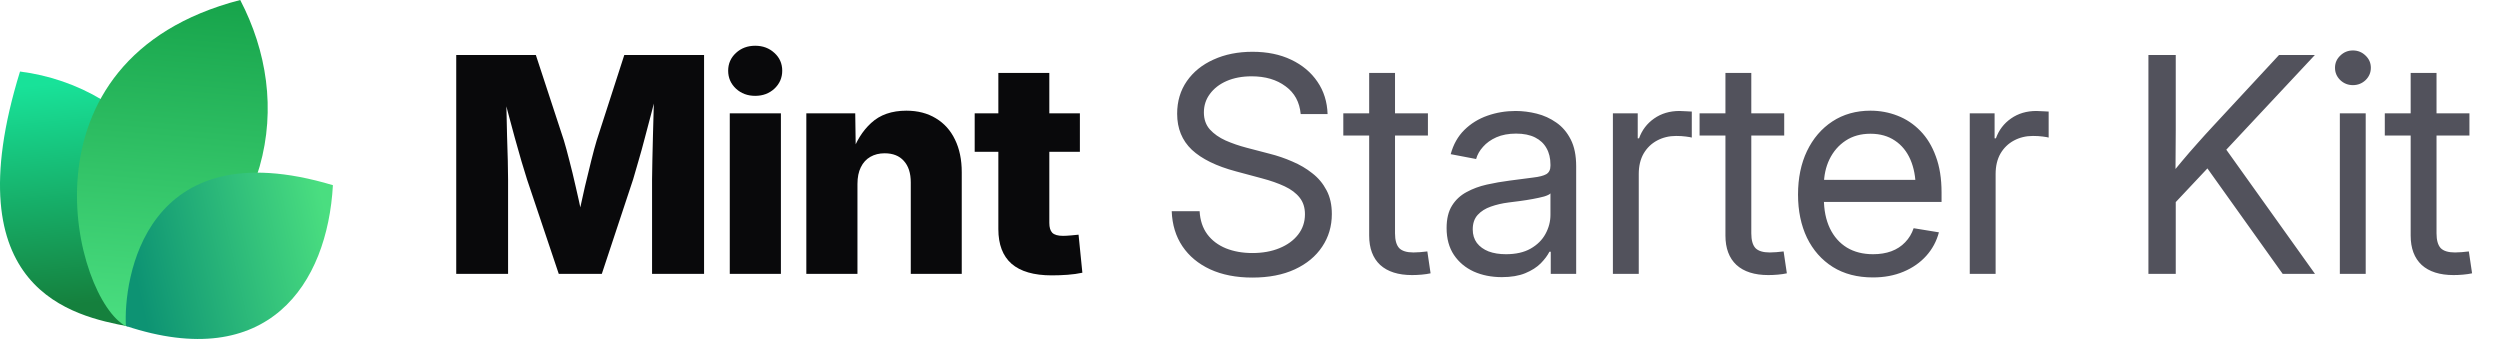
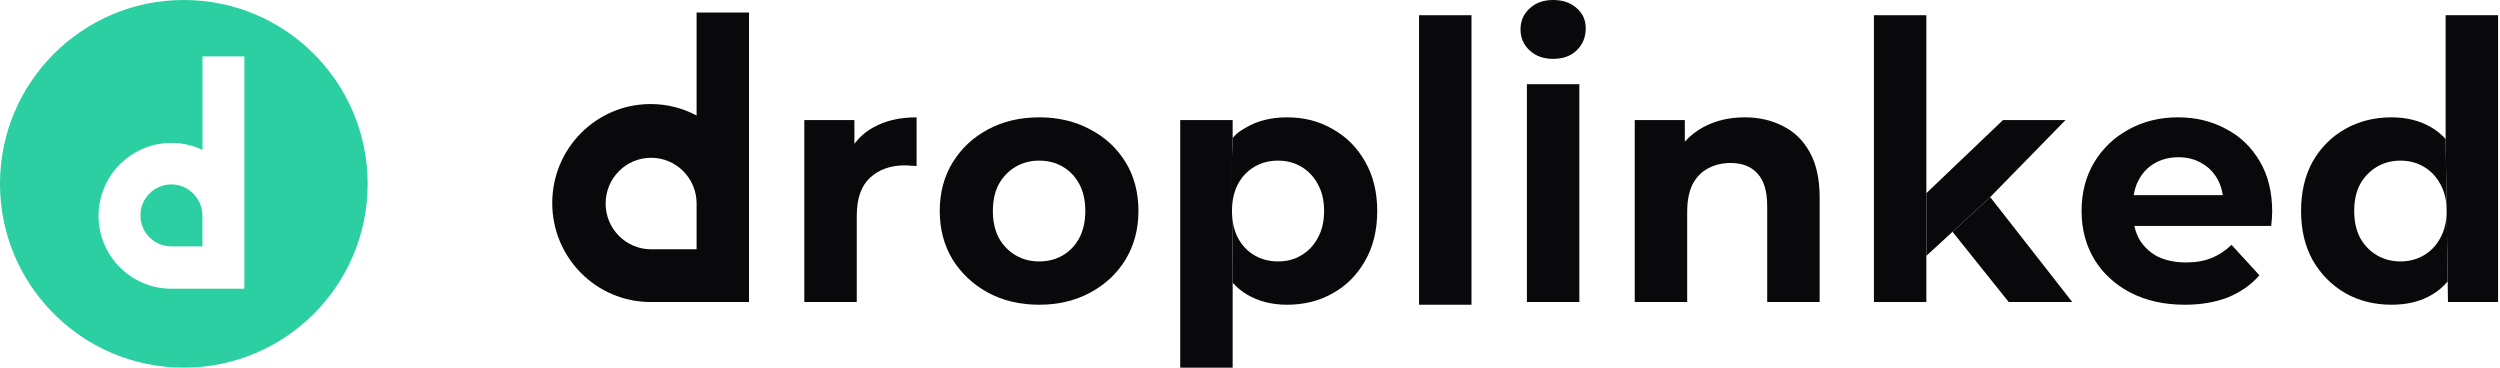
- <svg xmlns="http://www.w3.org/2000/svg" width="177" height="24" viewBox="0 0 177 24" fill="none">
-   <path d="M9.061 23.108C5.268 22.377 -3.391 20.627 1.417 5.064C9.634 6.099 16.973 14.064 9.061 23.108Z" fill="url(#paint0_linear_17557_2020)" />
-   <path d="M8.919 23.094C5.276 21.222 0.784 4.209 17.007 0C20.757 7.193 19.621 16.545 8.919 23.094Z" fill="url(#paint1_linear_17557_2020)" />
-   <path d="M8.914 23.079C8.735 19.882 10.159 9.085 23.57 13.111C23.181 20.123 18.984 26.418 8.914 23.079Z" fill="url(#paint2_linear_17557_2020)" />
-   <path d="M32.301 19.392V3.894H37.938L39.925 9.948C40.036 10.315 40.164 10.787 40.31 11.362C40.462 11.938 40.611 12.552 40.757 13.204C40.91 13.855 41.048 14.483 41.173 15.086C41.305 15.682 41.412 16.192 41.495 16.615H40.695C40.771 16.192 40.871 15.682 40.996 15.086C41.128 14.49 41.267 13.866 41.412 13.214C41.565 12.562 41.714 11.948 41.86 11.373C42.005 10.79 42.133 10.315 42.244 9.948L44.2 3.894H49.848V19.392H46.166V12.704C46.166 12.357 46.173 11.917 46.187 11.383C46.2 10.849 46.214 10.27 46.228 9.646C46.249 9.022 46.266 8.391 46.28 7.753C46.301 7.115 46.311 6.519 46.311 5.964H46.623C46.485 6.561 46.332 7.181 46.166 7.826C45.999 8.471 45.833 9.102 45.666 9.719C45.507 10.336 45.351 10.901 45.198 11.414C45.053 11.928 44.928 12.357 44.824 12.704L42.608 19.392H39.561L37.314 12.704C37.203 12.357 37.072 11.928 36.919 11.414C36.773 10.901 36.614 10.34 36.441 9.729C36.274 9.112 36.104 8.481 35.931 7.836C35.764 7.192 35.608 6.567 35.463 5.964H35.827C35.834 6.512 35.844 7.105 35.858 7.743C35.872 8.374 35.886 9.005 35.9 9.636C35.92 10.26 35.938 10.839 35.952 11.373C35.965 11.907 35.972 12.351 35.972 12.704V19.392H32.301ZM51.668 19.392V8.024H55.288V19.392H51.668ZM53.468 6.786C52.927 6.786 52.473 6.616 52.105 6.276C51.738 5.93 51.554 5.507 51.554 5.007C51.554 4.508 51.738 4.088 52.105 3.749C52.473 3.409 52.927 3.239 53.468 3.239C54.009 3.239 54.463 3.409 54.83 3.749C55.198 4.082 55.382 4.501 55.382 5.007C55.382 5.507 55.198 5.93 54.83 6.276C54.463 6.616 54.009 6.786 53.468 6.786ZM60.708 13.027V19.392H57.088V8.024H60.551L60.593 10.967H60.281C60.593 10.024 61.061 9.268 61.685 8.7C62.309 8.124 63.138 7.836 64.171 7.836C64.975 7.836 65.672 8.017 66.262 8.377C66.851 8.731 67.302 9.234 67.614 9.885C67.933 10.537 68.092 11.307 68.092 12.194V19.392H64.483V12.912C64.483 12.26 64.32 11.754 63.994 11.394C63.675 11.033 63.221 10.853 62.632 10.853C62.25 10.853 61.914 10.936 61.623 11.102C61.332 11.269 61.106 11.515 60.947 11.841C60.787 12.16 60.708 12.555 60.708 13.027ZM76.456 8.024V10.749H69.008V8.024H76.456ZM70.683 5.163H74.292V15.783C74.292 16.102 74.361 16.334 74.5 16.48C74.646 16.625 74.899 16.698 75.259 16.698C75.405 16.698 75.596 16.688 75.831 16.667C76.074 16.646 76.251 16.629 76.362 16.615L76.632 19.309C76.313 19.378 75.963 19.427 75.582 19.455C75.207 19.482 74.836 19.496 74.469 19.496C73.2 19.496 72.25 19.222 71.619 18.674C70.995 18.127 70.683 17.308 70.683 16.22V5.163Z" fill="#09090B" />
-   <path d="M88.667 19.652C87.523 19.652 86.528 19.458 85.682 19.07C84.843 18.681 84.188 18.137 83.716 17.437C83.245 16.736 82.992 15.908 82.957 14.951H84.933C84.968 15.596 85.148 16.14 85.474 16.584C85.8 17.021 86.24 17.354 86.795 17.582C87.35 17.804 87.974 17.915 88.667 17.915C89.388 17.915 90.026 17.801 90.581 17.572C91.143 17.343 91.583 17.024 91.902 16.615C92.228 16.199 92.391 15.717 92.391 15.169C92.391 14.698 92.266 14.306 92.017 13.994C91.767 13.675 91.413 13.408 90.956 13.193C90.498 12.978 89.954 12.787 89.323 12.621L87.502 12.132C86.123 11.765 85.082 11.255 84.382 10.603C83.689 9.944 83.342 9.095 83.342 8.055C83.342 7.174 83.571 6.404 84.028 5.746C84.486 5.087 85.117 4.577 85.921 4.217C86.726 3.849 87.645 3.666 88.678 3.666C89.718 3.666 90.63 3.853 91.413 4.227C92.204 4.602 92.824 5.122 93.275 5.787C93.726 6.446 93.965 7.209 93.993 8.076H92.089C92.013 7.23 91.656 6.574 91.018 6.11C90.387 5.638 89.586 5.403 88.615 5.403C87.95 5.403 87.36 5.513 86.847 5.735C86.341 5.957 85.946 6.262 85.661 6.651C85.377 7.032 85.235 7.469 85.235 7.961C85.235 8.447 85.377 8.849 85.661 9.168C85.946 9.48 86.317 9.74 86.774 9.948C87.232 10.149 87.724 10.319 88.251 10.457L89.884 10.884C90.439 11.023 90.977 11.206 91.496 11.435C92.023 11.657 92.495 11.934 92.911 12.267C93.334 12.593 93.67 12.995 93.92 13.474C94.17 13.945 94.294 14.504 94.294 15.149C94.294 16.015 94.066 16.788 93.608 17.468C93.157 18.148 92.512 18.681 91.673 19.07C90.834 19.458 89.832 19.652 88.667 19.652ZM101.097 8.024V9.594H95.106V8.024H101.097ZM96.937 5.163H98.767V16.521C98.767 17 98.865 17.347 99.059 17.562C99.26 17.77 99.6 17.874 100.078 17.874C100.21 17.874 100.366 17.867 100.546 17.853C100.733 17.832 100.903 17.815 101.056 17.801L101.285 19.351C101.097 19.392 100.886 19.423 100.65 19.444C100.414 19.465 100.189 19.475 99.974 19.475C98.996 19.475 98.244 19.236 97.717 18.758C97.197 18.272 96.937 17.579 96.937 16.677V5.163ZM106.33 19.621C105.595 19.621 104.932 19.489 104.343 19.226C103.754 18.955 103.285 18.564 102.939 18.05C102.592 17.53 102.419 16.896 102.419 16.147C102.419 15.495 102.547 14.965 102.804 14.556C103.06 14.146 103.403 13.828 103.833 13.599C104.263 13.363 104.742 13.186 105.269 13.068C105.796 12.95 106.333 12.857 106.881 12.787C107.574 12.69 108.132 12.617 108.555 12.569C108.978 12.52 109.287 12.441 109.481 12.33C109.675 12.212 109.772 12.014 109.772 11.737V11.654C109.772 11.203 109.679 10.815 109.492 10.489C109.311 10.163 109.041 9.91 108.68 9.729C108.32 9.549 107.872 9.459 107.338 9.459C106.805 9.459 106.34 9.546 105.945 9.719C105.556 9.892 105.241 10.118 104.998 10.395C104.755 10.665 104.593 10.953 104.509 11.258L102.71 10.915C102.897 10.222 103.22 9.65 103.677 9.199C104.135 8.748 104.679 8.412 105.31 8.19C105.941 7.968 106.607 7.857 107.307 7.857C107.8 7.857 108.295 7.92 108.795 8.044C109.301 8.169 109.765 8.381 110.188 8.679C110.611 8.97 110.951 9.369 111.208 9.875C111.464 10.374 111.593 11.005 111.593 11.768V19.392H109.793V17.822H109.7C109.568 18.085 109.363 18.359 109.086 18.643C108.809 18.921 108.444 19.153 107.994 19.34C107.543 19.527 106.988 19.621 106.33 19.621ZM106.621 17.998C107.321 17.998 107.904 17.867 108.368 17.603C108.84 17.333 109.19 16.986 109.419 16.563C109.654 16.133 109.772 15.682 109.772 15.211V13.692C109.703 13.769 109.554 13.841 109.325 13.911C109.096 13.973 108.829 14.032 108.524 14.088C108.226 14.143 107.921 14.192 107.609 14.233C107.304 14.275 107.033 14.309 106.798 14.337C106.354 14.393 105.938 14.49 105.549 14.628C105.168 14.76 104.86 14.954 104.624 15.211C104.388 15.467 104.27 15.811 104.27 16.241C104.27 16.615 104.367 16.934 104.561 17.198C104.762 17.461 105.04 17.662 105.393 17.801C105.747 17.933 106.156 17.998 106.621 17.998ZM114.193 19.392V8.024H115.951V9.792H116.045C116.253 9.209 116.61 8.741 117.116 8.388C117.622 8.034 118.219 7.857 118.905 7.857C119.058 7.857 119.217 7.864 119.384 7.878C119.55 7.885 119.682 7.892 119.779 7.899V9.74C119.716 9.719 119.578 9.695 119.363 9.667C119.155 9.639 118.922 9.625 118.666 9.625C118.174 9.625 117.726 9.733 117.324 9.948C116.922 10.163 116.603 10.471 116.367 10.874C116.138 11.276 116.024 11.758 116.024 12.319V19.392H114.193ZM126.322 8.024V9.594H120.33V8.024H126.322ZM122.161 5.163H123.992V16.521C123.992 17 124.089 17.347 124.283 17.562C124.484 17.77 124.824 17.874 125.302 17.874C125.434 17.874 125.59 17.867 125.77 17.853C125.958 17.832 126.127 17.815 126.28 17.801L126.509 19.351C126.322 19.392 126.11 19.423 125.874 19.444C125.639 19.465 125.413 19.475 125.198 19.475C124.221 19.475 123.468 19.236 122.941 18.758C122.421 18.272 122.161 17.579 122.161 16.677V5.163ZM132.604 19.642C131.502 19.642 130.555 19.396 129.765 18.903C128.974 18.404 128.364 17.714 127.934 16.834C127.511 15.946 127.3 14.927 127.3 13.775C127.3 12.611 127.511 11.584 127.934 10.697C128.364 9.802 128.964 9.102 129.734 8.596C130.51 8.089 131.408 7.836 132.428 7.836C133.1 7.836 133.738 7.954 134.341 8.19C134.952 8.426 135.489 8.783 135.954 9.261C136.425 9.74 136.793 10.343 137.056 11.071C137.327 11.792 137.462 12.645 137.462 13.63V14.296H128.433V12.735H136.463L135.631 13.297C135.631 12.541 135.506 11.876 135.257 11.3C135.007 10.725 134.643 10.277 134.165 9.958C133.686 9.632 133.107 9.469 132.428 9.469C131.748 9.469 131.162 9.632 130.67 9.958C130.177 10.284 129.796 10.725 129.526 11.279C129.262 11.827 129.13 12.441 129.13 13.12V14.046C129.13 14.864 129.273 15.572 129.557 16.168C129.841 16.757 130.243 17.211 130.763 17.53C131.283 17.842 131.901 17.998 132.615 17.998C133.093 17.998 133.523 17.929 133.905 17.79C134.293 17.645 134.619 17.433 134.882 17.156C135.153 16.879 135.354 16.546 135.486 16.157L137.275 16.449C137.108 17.08 136.81 17.634 136.38 18.113C135.95 18.591 135.413 18.966 134.768 19.236C134.123 19.507 133.402 19.642 132.604 19.642ZM139.459 19.392V8.024H141.217V9.792H141.311C141.519 9.209 141.876 8.741 142.382 8.388C142.888 8.034 143.485 7.857 144.171 7.857C144.324 7.857 144.483 7.864 144.649 7.878C144.816 7.885 144.948 7.892 145.045 7.899V9.74C144.982 9.719 144.844 9.695 144.629 9.667C144.421 9.639 144.188 9.625 143.932 9.625C143.439 9.625 142.992 9.733 142.59 9.948C142.188 10.163 141.869 10.471 141.633 10.874C141.404 11.276 141.29 11.758 141.29 12.319V19.392H139.459ZM153.429 14.961V12.715C153.783 12.257 154.136 11.82 154.49 11.404C154.844 10.981 155.204 10.565 155.572 10.156C155.939 9.74 156.314 9.327 156.695 8.918L161.355 3.894H163.893L157.277 10.967H157.184L153.429 14.961ZM152.108 19.392V3.894H154.043V9.241L154.022 12.559L154.043 13.505V19.392H152.108ZM161.615 19.392L155.967 11.477L157.173 9.969L163.903 19.392H161.615ZM165.661 19.392V8.024H167.492V19.392H165.661ZM166.587 6.027C166.24 6.027 165.942 5.909 165.692 5.673C165.443 5.43 165.318 5.139 165.318 4.799C165.318 4.459 165.443 4.172 165.692 3.936C165.942 3.693 166.24 3.572 166.587 3.572C166.934 3.572 167.232 3.693 167.482 3.936C167.731 4.172 167.856 4.459 167.856 4.799C167.856 5.139 167.731 5.43 167.482 5.673C167.232 5.909 166.934 6.027 166.587 6.027ZM174.836 8.024V9.594H168.844V8.024H174.836ZM170.675 5.163H172.506V16.521C172.506 17 172.603 17.347 172.797 17.562C172.998 17.77 173.338 17.874 173.816 17.874C173.948 17.874 174.104 17.867 174.284 17.853C174.472 17.832 174.641 17.815 174.794 17.801L175.023 19.351C174.836 19.392 174.624 19.423 174.388 19.444C174.153 19.465 173.927 19.475 173.712 19.475C172.735 19.475 171.982 19.236 171.455 18.758C170.935 18.272 170.675 17.579 170.675 16.677V5.163Z" fill="#52525C" />
-   <defs>
-     <linearGradient id="paint0_linear_17557_2020" x1="3.776" y1="5.916" x2="5.232" y2="21.559" gradientUnits="userSpaceOnUse">
-       <stop stop-color="#18E299" />
-       <stop offset="1" stop-color="#15803D" />
-     </linearGradient>
-     <linearGradient id="paint1_linear_17557_2020" x1="12.171" y1="-0.718" x2="10.19" y2="22.983" gradientUnits="userSpaceOnUse">
-       <stop stop-color="#16A34A" />
-       <stop offset="1" stop-color="#4ADE80" />
-     </linearGradient>
-     <linearGradient id="paint2_linear_17557_2020" x1="23.133" y1="15.353" x2="9.338" y2="18.52" gradientUnits="userSpaceOnUse">
-       <stop stop-color="#4ADE80" />
-       <stop offset="1" stop-color="#0D9373" />
-     </linearGradient>
-   </defs>
+ <svg xmlns="http://www.w3.org/2000/svg" width="544" height="80" viewBox="0 0 544 80" fill="none">
+   <g>
+     <path fill-rule="evenodd" clip-rule="evenodd" d="M80 40C80 62.091 62.091 80 40 80C17.909 80 0 62.091 0 40C0 17.909 17.909 0 40 0C62.091 0 80 17.909 80 40ZM44.06 12.276H53.172V62.828H48.744L48.735 62.828H37.303C28.556 62.828 21.448 55.716 21.448 46.964C21.448 38.211 28.556 31.099 37.303 31.099C39.719 31.099 42.01 31.642 44.06 32.611V12.276Z" fill="#2bcfa1" />
+     <path d="M37.303 40.126C33.568 40.126 30.561 43.134 30.561 46.872C30.561 50.61 33.568 53.619 37.303 53.619H44.047V46.964C44.047 43.225 41.039 40.126 37.303 40.126Z" fill="#2bcfa1" />
+   </g>
+   <g transform="translate(120, 0)">
+     <path d="M106.142 66.309C101.948 66.309 98.217 65.426 94.95 63.66C91.731 61.893 89.17 59.489 87.268 56.446C85.415 53.355 84.488 49.846 84.488 45.92C84.488 41.946 85.415 38.437 87.268 35.395C89.17 32.303 91.731 29.899 94.95 28.181C98.217 26.415 101.948 25.532 106.142 25.532C110.288 25.532 113.994 26.415 117.262 28.181C120.53 29.899 123.09 32.279 124.943 35.321C126.797 38.364 127.723 41.897 127.723 45.92C127.723 49.846 126.797 53.355 124.943 56.446C123.09 59.489 120.53 61.893 117.262 63.66C113.994 65.426 110.288 66.309 106.142 66.309ZM106.142 56.888C108.044 56.888 109.751 56.446 111.263 55.563C112.775 54.679 113.97 53.428 114.848 51.809C115.726 50.141 116.165 48.178 116.165 45.92C116.165 43.614 115.726 41.651 114.848 40.032C113.97 38.413 112.775 37.161 111.263 36.278C109.751 35.395 108.044 34.953 106.142 34.953C104.24 34.953 102.533 35.395 101.021 36.278C99.51 37.161 98.29 38.413 97.364 40.032C96.486 41.651 96.047 43.614 96.047 45.92C96.047 48.178 96.486 50.141 97.364 51.809C98.29 53.428 99.51 54.679 101.021 55.563C102.533 56.446 104.24 56.888 106.142 56.888Z" fill="#09090B" />
+     <path d="M188.786 66.309V3.312H200.199V66.309H188.786Z" fill="#09090B" />
+     <path d="M212.253 65.72V18.328H223.666V65.72H212.253ZM217.959 12.807C215.862 12.807 214.155 12.194 212.839 10.967C211.522 9.741 210.863 8.219 210.863 6.404C210.863 4.588 211.522 3.067 212.839 1.84C214.155 0.613 215.862 0 217.959 0C220.057 0 221.764 0.589 223.08 1.767C224.397 2.895 225.056 4.367 225.056 6.183C225.056 8.097 224.397 9.691 223.08 10.967C221.812 12.194 220.105 12.807 217.959 12.807Z" fill="#09090B" />
+     <path d="M287.764 65.72V3.312H299.176V42.033V55.67V65.72H287.764Z" fill="#09090B" />
+     <path fill-rule="evenodd" clip-rule="evenodd" d="M21.575 65.721C9.751 65.721 0.166 56.077 0.166 44.18C0.166 32.284 9.751 22.64 21.575 22.64C25.189 22.64 28.594 23.541 31.58 25.132V2.724H42.983V65.721H21.575ZM31.58 54.247V44.288C31.58 38.789 27.149 34.33 21.682 34.33C16.216 34.33 11.785 38.789 11.785 44.288C11.785 49.788 16.216 54.247 21.682 54.247H31.58Z" fill="#09090B" />
+     <path d="M55.017 65.72V26.12H65.918V31.32C66.993 29.845 68.359 28.651 70.014 27.74C72.599 26.268 75.745 25.532 79.451 25.532V36.131C78.964 36.082 78.525 36.057 78.135 36.057C77.745 36.008 77.33 35.984 76.891 35.984C73.77 35.984 71.234 36.891 69.283 38.707C67.381 40.474 66.43 43.246 66.43 47.025V65.72H55.017Z" fill="#09090B" />
+     <path d="M151.372 64.101C153.86 65.573 156.762 66.309 160.078 66.309C163.785 66.309 167.101 65.475 170.027 63.807C173.002 62.138 175.343 59.783 177.05 56.74C178.806 53.698 179.684 50.091 179.684 45.92C179.684 41.798 178.806 38.216 177.05 35.174C175.343 32.132 173.002 29.776 170.027 28.108C167.101 26.39 163.785 25.532 160.078 25.532C156.615 25.532 153.64 26.268 151.153 27.74C149.845 28.514 149.211 28.835 148.227 30.03L148.08 34.114V45.92C148.08 43.614 148.519 41.651 149.397 40.032C150.275 38.413 151.47 37.161 152.982 36.278C154.494 35.395 156.201 34.953 158.103 34.953C160.005 34.953 161.687 35.395 163.15 36.278C164.662 37.161 165.857 38.413 166.735 40.032C167.662 41.651 168.125 43.614 168.125 45.92C168.125 48.178 167.662 50.141 166.735 51.809C165.857 53.428 164.662 54.679 163.15 55.563C161.687 56.446 160.005 56.888 158.103 56.888C156.201 56.888 154.494 56.446 152.982 55.563C151.47 54.679 150.275 53.428 149.397 51.809C148.575 50.246 148.138 48.425 148.086 46.346L148.227 57.697V61.528C149.157 62.553 150.206 63.411 151.372 64.101Z" fill="#09090B" />
+     <path fill-rule="evenodd" clip-rule="evenodd" d="M136.815 26.12V80H148.227V61.528V57.697L148.086 46.346C148.082 46.205 148.08 46.063 148.08 45.92V34.114L148.227 30.03V26.12H136.815Z" fill="#09090B" />
+     <path d="M259.642 25.532C262.763 25.532 265.543 26.169 267.982 27.445C270.469 28.672 272.42 30.586 273.834 33.187C275.249 35.738 275.956 39.026 275.956 43.05V65.72H264.543V44.816C264.543 41.627 263.836 39.271 262.422 37.75C261.056 36.229 259.106 35.468 256.57 35.468C254.765 35.468 253.131 35.861 251.668 36.646C250.254 37.382 249.132 38.535 248.303 40.105C247.523 41.676 247.132 43.688 247.132 46.141V65.72H235.72V26.12H246.62V30.824C247.75 29.558 249.091 28.505 250.644 27.666C253.278 26.243 256.277 25.532 259.642 25.532Z" fill="#09090B" />
+     <path d="M329.462 26.12H315.855L299.176 42.033V55.67L304.865 50.436L313.071 42.886L329.462 26.12Z" fill="#09090B" />
+     <path d="M317.099 65.72H330.925L313.071 42.886L304.865 50.436L317.099 65.72Z" fill="#09090B" />
+     <path d="M343.559 63.66C346.973 65.426 350.923 66.309 355.41 66.309C358.97 66.309 362.116 65.769 364.847 64.69C367.578 63.561 369.846 61.967 371.651 59.906L365.579 53.281C364.262 54.557 362.799 55.514 361.189 56.152C359.629 56.79 357.8 57.108 355.703 57.108C353.362 57.108 351.313 56.691 349.558 55.857C347.851 54.974 346.509 53.723 345.534 52.103C345.029 51.195 344.662 50.213 344.432 49.159C344.24 48.278 344.144 47.345 344.144 46.362V44.596C344.144 43.847 344.196 43.135 344.301 42.461C344.49 41.234 344.853 40.13 345.388 39.149C346.217 37.578 347.363 36.376 348.826 35.542C350.338 34.659 352.069 34.217 354.02 34.217C355.971 34.217 357.678 34.659 359.141 35.542C360.604 36.376 361.75 37.554 362.579 39.075C363.13 40.085 363.497 41.213 363.682 42.461H344.301C344.196 43.135 344.144 43.847 344.144 44.596V46.362C344.144 47.345 344.24 48.278 344.432 49.159H374.211C374.26 48.668 374.309 48.153 374.357 47.613C374.406 47.025 374.43 46.509 374.43 46.068C374.43 41.798 373.528 38.143 371.724 35.1C369.919 32.009 367.456 29.653 364.335 28.034C361.262 26.366 357.8 25.532 353.947 25.532C349.948 25.532 346.363 26.415 343.193 28.181C340.023 29.899 337.511 32.303 335.658 35.395C333.854 38.437 332.951 41.946 332.951 45.92C332.951 49.846 333.878 53.355 335.731 56.446C337.585 59.489 340.194 61.893 343.559 63.66Z" fill="#09090B" />
+     <path fill-rule="evenodd" clip-rule="evenodd" d="M390.368 63.807C393.343 65.475 396.684 66.309 400.39 66.309C403.853 66.309 406.804 65.573 409.242 64.101C410.521 63.344 411.646 62.386 412.616 61.226L412.168 30.25C411.263 29.253 410.238 28.416 409.096 27.74C406.609 26.268 403.707 25.532 400.39 25.532C396.684 25.532 393.343 26.366 390.368 28.034C387.393 29.703 385.028 32.058 383.272 35.1C381.565 38.143 380.712 41.749 380.712 45.92C380.712 50.042 381.565 53.624 383.272 56.667C385.028 59.709 387.393 62.089 390.368 63.807ZM407.413 55.563C405.901 56.446 404.219 56.888 402.366 56.888C400.463 56.888 398.756 56.446 397.245 55.563C395.733 54.679 394.513 53.428 393.587 51.809C392.709 50.141 392.27 48.178 392.27 45.92C392.27 43.614 392.709 41.651 393.587 40.032C394.513 38.413 395.733 37.161 397.245 36.278C398.756 35.395 400.463 34.953 402.366 34.953C404.219 34.953 405.901 35.395 407.413 36.278C408.925 37.161 410.12 38.413 410.998 40.032C411.925 41.651 412.388 43.614 412.388 45.92C412.388 48.178 411.925 50.141 410.998 51.809C410.12 53.428 408.925 54.679 407.413 55.563Z" fill="#09090B" />
+     <path d="M423.581 3.312H412.168V30.25L412.616 61.226L412.68 65.72H423.581V3.312Z" fill="#09090B" />
+   </g>
</svg>
